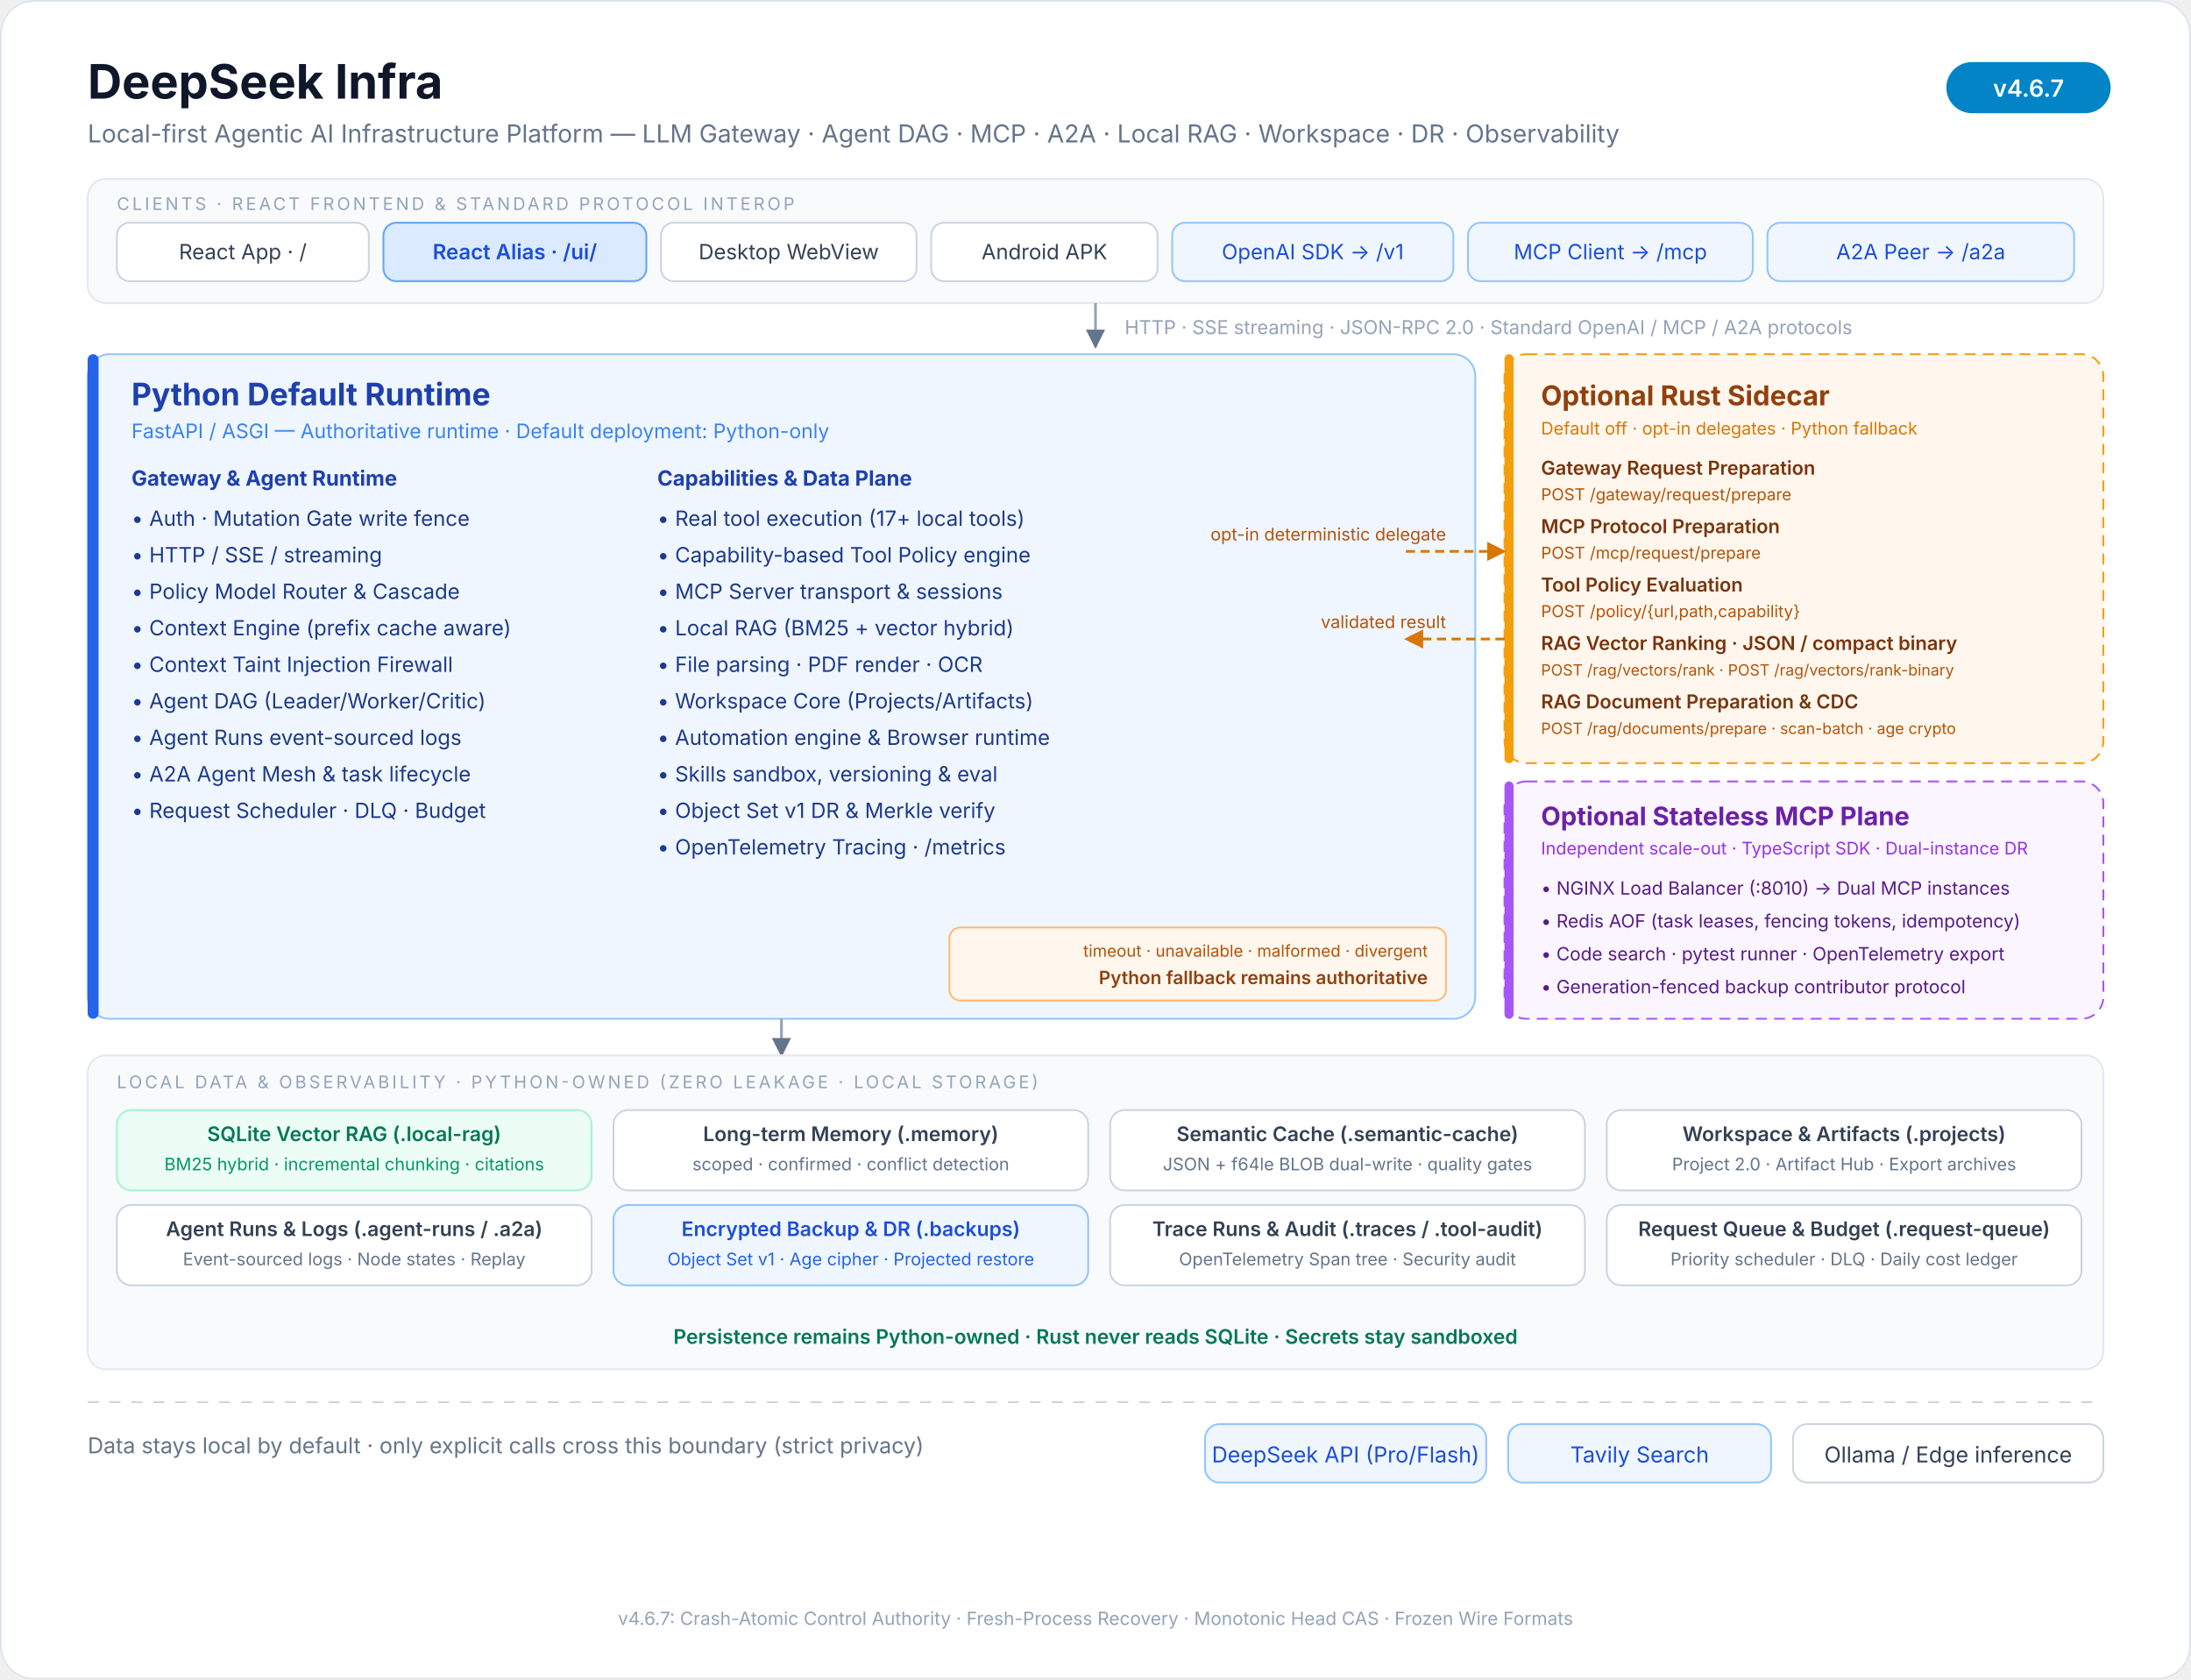
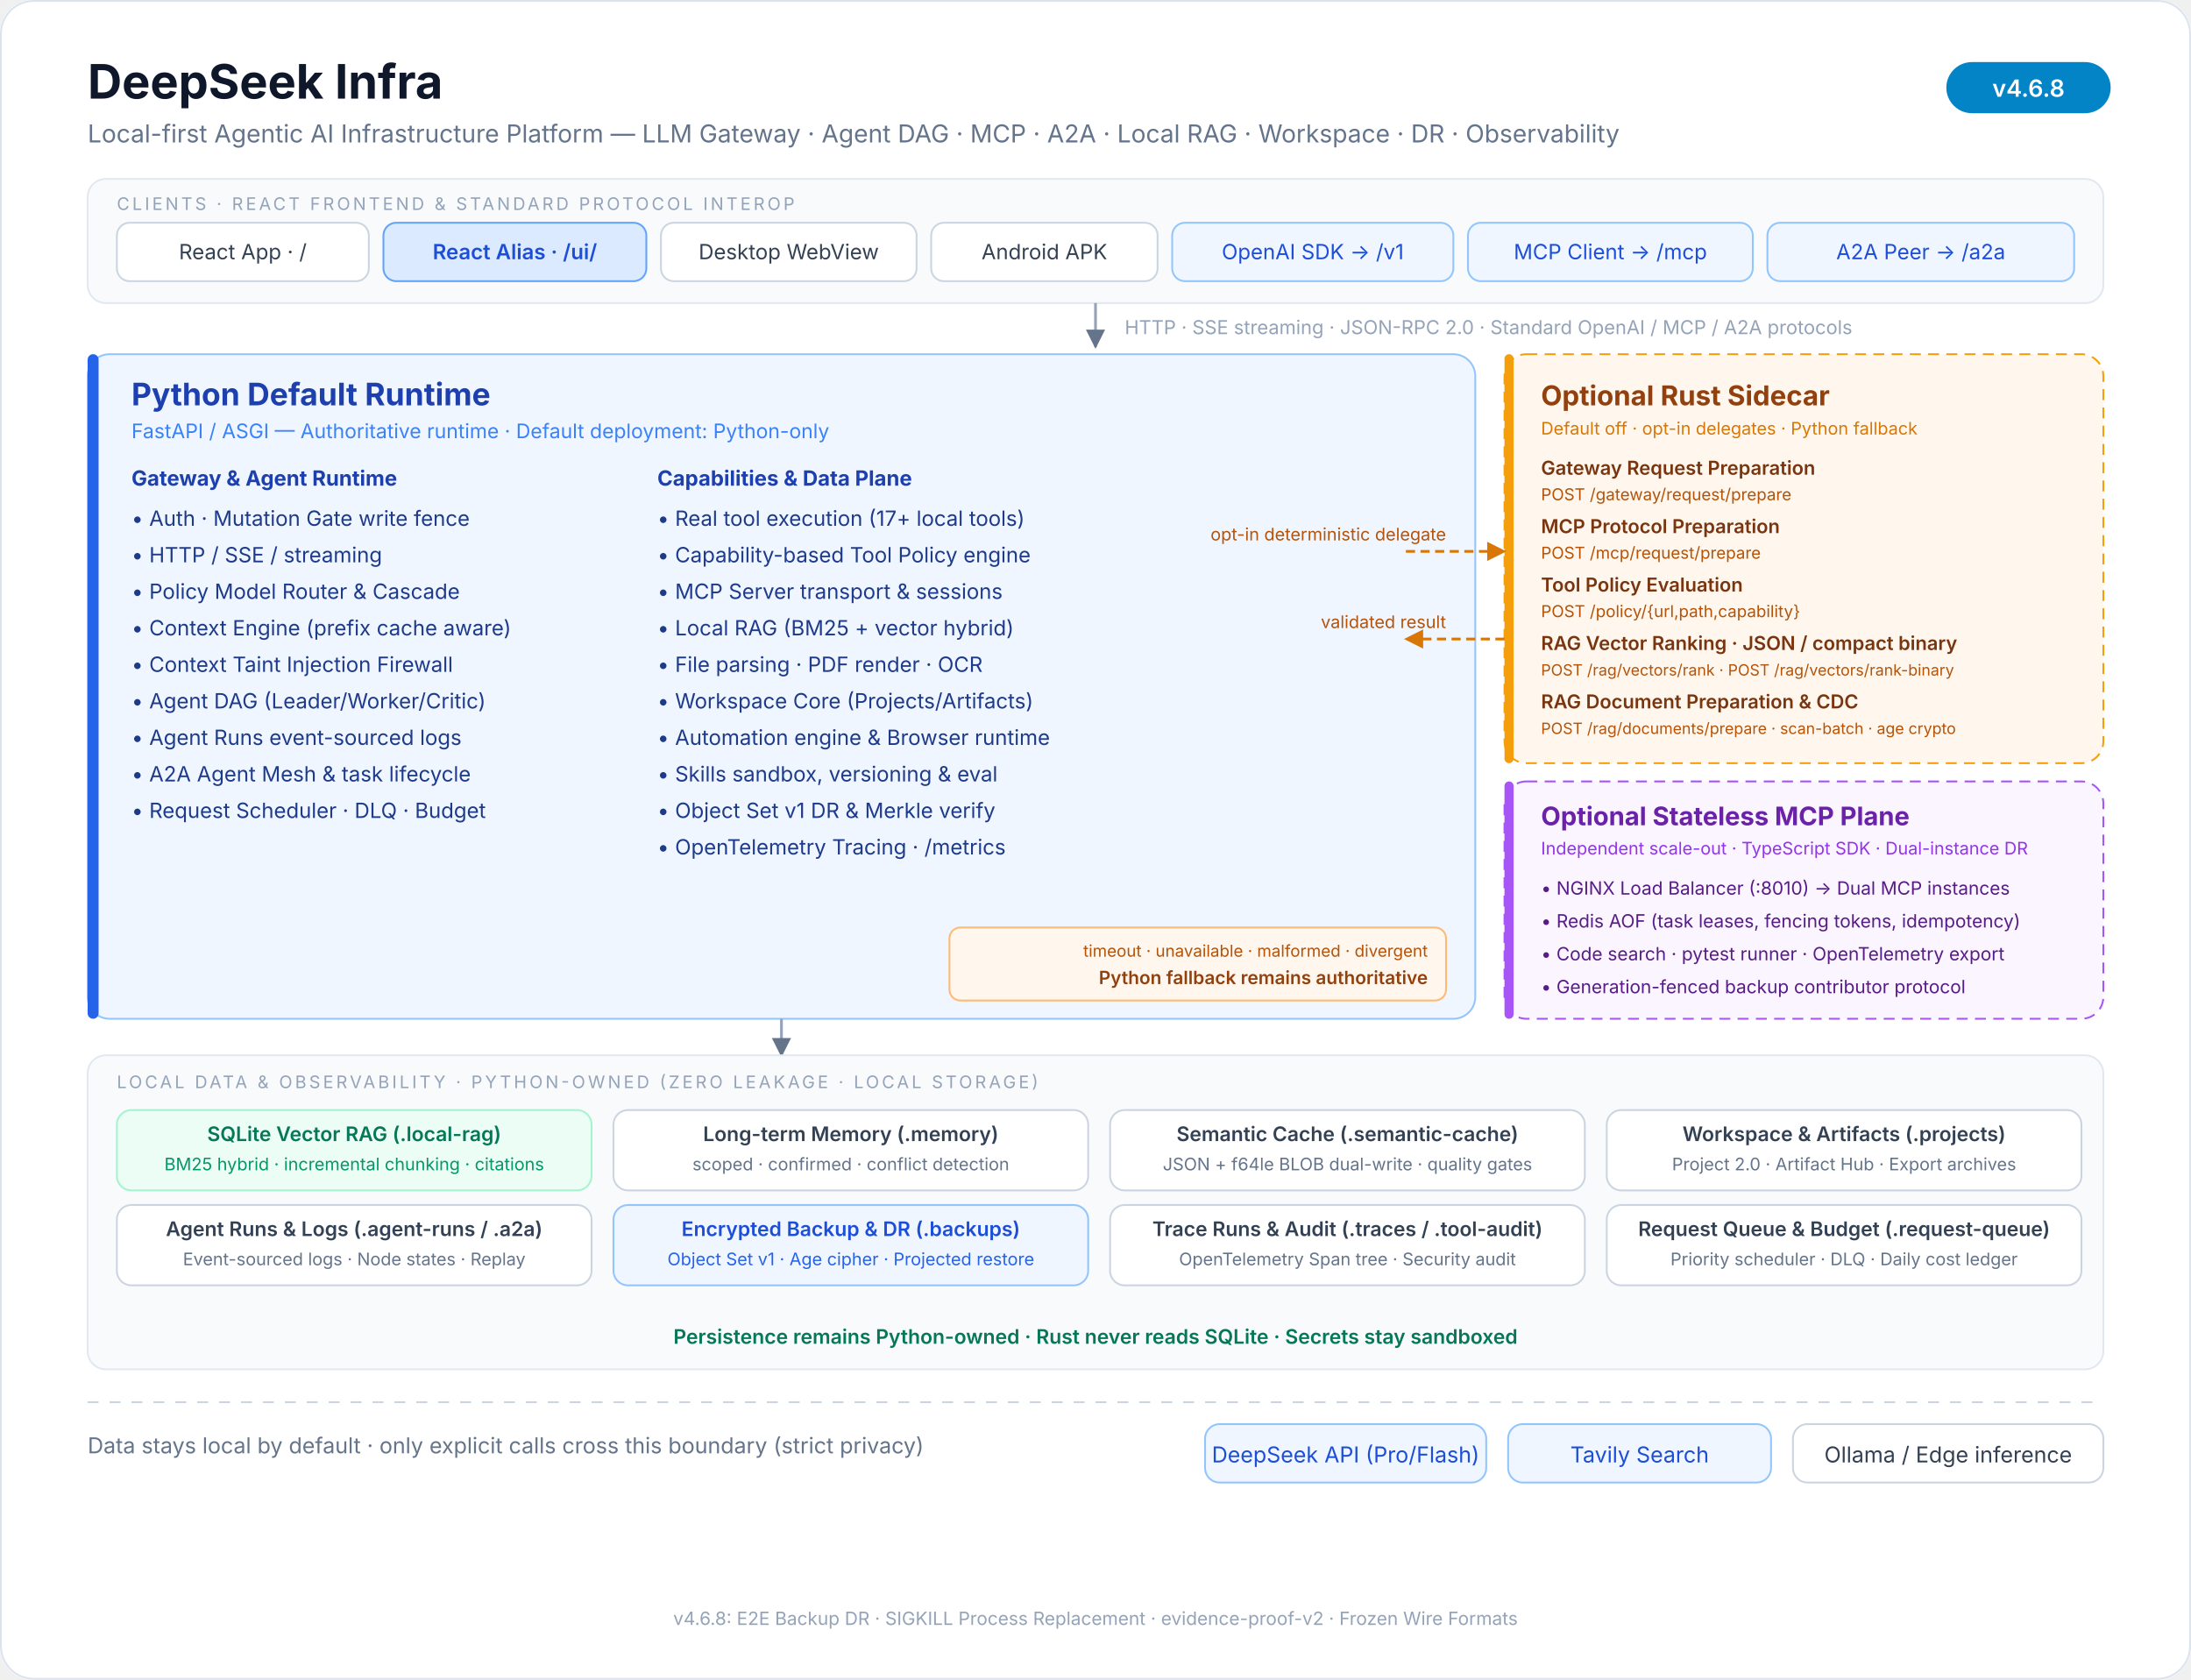
<svg xmlns="http://www.w3.org/2000/svg" viewBox="0 0 1200 920" font-family="ui-sans-serif, system-ui, -apple-system, 'Segoe UI', 'PingFang SC', 'Microsoft YaHei', sans-serif">
  <defs>
    <marker id="arrow" viewBox="0 0 10 10" refX="9" refY="5" markerWidth="7" markerHeight="7" orient="auto-start-reverse">
      <path d="M 0 0 L 10 5 L 0 10 z" fill="#64748b" />
    </marker>
    <marker id="rust-arrow" viewBox="0 0 10 10" refX="9" refY="5" markerWidth="7" markerHeight="7" orient="auto-start-reverse">
      <path d="M 0 0 L 10 5 L 0 10 z" fill="#d97706" />
    </marker>
  </defs>
  <rect x="0" y="0" width="1200" height="920" rx="18" fill="#ffffff" />
  <rect x="0.5" y="0.5" width="1199" height="919" rx="18" fill="none" stroke="#dbe3ee" />
  <text x="48" y="54" font-size="26" font-weight="700" fill="#0f172a">DeepSeek Infra</text>
  <text x="48" y="78" font-size="13.5" fill="#64748b">Local-first Agentic AI Infrastructure Platform — LLM Gateway · Agent DAG · MCP · A2A · Local RAG · Workspace · DR · Observability</text>
  <rect x="1066" y="34" width="90" height="28" rx="14" fill="#0284c7" />
-   <text x="1111" y="53" font-size="13" font-weight="600" fill="#ffffff" text-anchor="middle">v4.6.7</text>
+   <text x="1111" y="53" font-size="13" font-weight="600" fill="#ffffff" text-anchor="middle">v4.6.8</text>
  <rect x="48" y="98" width="1104" height="68" rx="10" fill="#f8fafc" stroke="#e2e8f0" />
  <text x="64" y="115" font-size="9.5" letter-spacing="1.5" fill="#94a3b8">CLIENTS · REACT FRONTEND &amp; STANDARD PROTOCOL INTEROP</text>
  <g font-size="11.5" fill="#334155" text-anchor="middle">
    <rect x="64" y="122" width="138" height="32" rx="7" fill="#ffffff" stroke="#cbd5e1" />
    <text x="133" y="142">React App · /</text>
    <rect x="210" y="122" width="144" height="32" rx="7" fill="#dbeafe" stroke="#60a5fa" />
    <text x="282" y="142" fill="#1d4ed8" font-weight="600">React Alias · /ui/</text>
    <rect x="362" y="122" width="140" height="32" rx="7" fill="#ffffff" stroke="#cbd5e1" />
    <text x="432" y="142">Desktop WebView</text>
    <rect x="510" y="122" width="124" height="32" rx="7" fill="#ffffff" stroke="#cbd5e1" />
    <text x="572" y="142">Android APK</text>
    <rect x="642" y="122" width="154" height="32" rx="7" fill="#eff6ff" stroke="#93c5fd" />
    <text x="719" y="142" fill="#1d4ed8">OpenAI SDK → /v1</text>
    <rect x="804" y="122" width="156" height="32" rx="7" fill="#eff6ff" stroke="#93c5fd" />
    <text x="882" y="142" fill="#1d4ed8">MCP Client → /mcp</text>
    <rect x="968" y="122" width="168" height="32" rx="7" fill="#eff6ff" stroke="#93c5fd" />
    <text x="1052" y="142" fill="#1d4ed8">A2A Peer → /a2a</text>
  </g>
  <line x1="600" y1="166" x2="600" y2="190" stroke="#94a3b8" stroke-width="1.5" marker-end="url(#arrow)" />
  <text x="616" y="183" font-size="10.5" fill="#94a3b8">HTTP · SSE streaming · JSON-RPC 2.0 · Standard OpenAI / MCP / A2A protocols</text>
  <rect x="48" y="194" width="760" height="364" rx="12" fill="#eff6ff" stroke="#93c5fd" />
  <rect x="48" y="194" width="6" height="364" rx="3" fill="#2563eb" />
  <text x="72" y="222" font-size="17" font-weight="700" fill="#1e40af">Python Default Runtime</text>
  <text x="72" y="240" font-size="11" fill="#3b82f6">FastAPI / ASGI — Authoritative runtime · Default deployment: Python-only</text>
  <g font-size="11.5" fill="#1e3a8a">
    <text x="72" y="266" font-weight="700" fill="#1e40af">Gateway &amp; Agent Runtime</text>
    <text x="72" y="288">• Auth · Mutation Gate write fence</text>
    <text x="72" y="308">• HTTP / SSE / streaming</text>
    <text x="72" y="328">• Policy Model Router &amp; Cascade</text>
    <text x="72" y="348">• Context Engine (prefix cache aware)</text>
    <text x="72" y="368">• Context Taint Injection Firewall</text>
    <text x="72" y="388">• Agent DAG (Leader/Worker/Critic)</text>
    <text x="72" y="408">• Agent Runs event-sourced logs</text>
    <text x="72" y="428">• A2A Agent Mesh &amp; task lifecycle</text>
    <text x="72" y="448">• Request Scheduler · DLQ · Budget</text>
    <text x="360" y="266" font-weight="700" fill="#1e40af">Capabilities &amp; Data Plane</text>
    <text x="360" y="288">• Real tool execution (17+ local tools)</text>
    <text x="360" y="308">• Capability-based Tool Policy engine</text>
    <text x="360" y="328">• MCP Server transport &amp; sessions</text>
    <text x="360" y="348">• Local RAG (BM25 + vector hybrid)</text>
    <text x="360" y="368">• File parsing · PDF render · OCR</text>
    <text x="360" y="388">• Workspace Core (Projects/Artifacts)</text>
    <text x="360" y="408">• Automation engine &amp; Browser runtime</text>
    <text x="360" y="428">• Skills sandbox, versioning &amp; eval</text>
    <text x="360" y="448">• Object Set v1 DR &amp; Merkle verify</text>
    <text x="360" y="468">• OpenTelemetry Tracing · /metrics</text>
  </g>
  <rect x="824" y="194" width="328" height="224" rx="12" fill="#fff7ed" stroke="#f59e0b" stroke-dasharray="6 4" />
  <rect x="824" y="194" width="5" height="224" rx="2.5" fill="#f59e0b" />
  <text x="844" y="222" font-size="15" font-weight="700" fill="#92400e">Optional Rust Sidecar</text>
  <text x="844" y="238" font-size="9.5" fill="#d97706">Default off · opt-in delegates · Python fallback</text>
  <g font-size="10.5" fill="#78350f">
    <text x="844" y="260" font-weight="600">Gateway Request Preparation</text>
    <text x="844" y="274" font-size="9" fill="#b45309">POST /gateway/request/prepare</text>
    <text x="844" y="292" font-weight="600">MCP Protocol Preparation</text>
    <text x="844" y="306" font-size="9" fill="#b45309">POST /mcp/request/prepare</text>
    <text x="844" y="324" font-weight="600">Tool Policy Evaluation</text>
    <text x="844" y="338" font-size="9" fill="#b45309">POST /policy/{url,path,capability}</text>
    <text x="844" y="356" font-weight="600">RAG Vector Ranking · JSON / compact binary</text>
    <text x="844" y="370" font-size="8.5" fill="#b45309">POST /rag/vectors/rank · POST /rag/vectors/rank-binary</text>
    <text x="844" y="388" font-weight="600">RAG Document Preparation &amp; CDC</text>
    <text x="844" y="402" font-size="8.5" fill="#b45309">POST /rag/documents/prepare · scan-batch · age crypto</text>
  </g>
  <rect x="824" y="428" width="328" height="130" rx="12" fill="#faf5ff" stroke="#a855f7" stroke-dasharray="6 4" />
  <rect x="824" y="428" width="5" height="130" rx="2.5" fill="#a855f7" />
  <text x="844" y="452" font-size="14" font-weight="700" fill="#6b21a8">Optional Stateless MCP Plane</text>
  <text x="844" y="468" font-size="9.5" fill="#9333ea">Independent scale-out · TypeScript SDK · Dual-instance DR</text>
  <g font-size="10" fill="#581c87">
    <text x="844" y="490">• NGINX Load Balancer (:8010) → Dual MCP instances</text>
    <text x="844" y="508">• Redis AOF (task leases, fencing tokens, idempotency)</text>
    <text x="844" y="526">• Code search · pytest runner · OpenTelemetry export</text>
    <text x="844" y="544">• Generation-fenced backup contributor protocol</text>
  </g>
  <text x="792" y="296" font-size="9.5" fill="#b45309" text-anchor="end">opt-in deterministic delegate</text>
  <line x1="770" y1="302" x2="824" y2="302" stroke="#d97706" stroke-width="1.5" stroke-dasharray="5 3" marker-end="url(#rust-arrow)" />
  <line x1="824" y1="350" x2="770" y2="350" stroke="#d97706" stroke-width="1.5" stroke-dasharray="5 3" marker-end="url(#rust-arrow)" />
  <text x="792" y="344" font-size="9.5" fill="#b45309" text-anchor="end">validated result</text>
  <rect x="520" y="508" width="272" height="40" rx="6" fill="#fff7ed" stroke="#fdba74" />
  <text x="782" y="524" font-size="9" fill="#b45309" text-anchor="end">timeout · unavailable · malformed · divergent</text>
  <text x="782" y="539" font-size="10" fill="#92400e" text-anchor="end" font-weight="600">Python fallback remains authoritative</text>
  <line x1="428" y1="558" x2="428" y2="578" stroke="#94a3b8" stroke-width="1.5" marker-end="url(#arrow)" />
  <rect x="48" y="578" width="1104" height="172" rx="10" fill="#f8fafc" stroke="#e2e8f0" />
  <text x="64" y="596" font-size="9.5" letter-spacing="1.5" fill="#94a3b8">LOCAL DATA &amp; OBSERVABILITY · PYTHON-OWNED (ZERO LEAKAGE · LOCAL STORAGE)</text>
  <g font-size="11" fill="#334155" text-anchor="middle">
    <rect x="64" y="608" width="260" height="44" rx="8" fill="#ecfdf5" stroke="#a7f3d0" />
    <text x="194" y="625" fill="#047857" font-weight="600">SQLite Vector RAG (.local-rag)</text>
    <text x="194" y="641" font-size="9.5" fill="#059669">BM25 hybrid · incremental chunking · citations</text>
    <rect x="336" y="608" width="260" height="44" rx="8" fill="#ffffff" stroke="#cbd5e1" />
    <text x="466" y="625" font-weight="600">Long-term Memory (.memory)</text>
    <text x="466" y="641" font-size="9.5" fill="#64748b">scoped · confirmed · conflict detection</text>
    <rect x="608" y="608" width="260" height="44" rx="8" fill="#ffffff" stroke="#cbd5e1" />
    <text x="738" y="625" font-weight="600">Semantic Cache (.semantic-cache)</text>
    <text x="738" y="641" font-size="9.5" fill="#64748b">JSON + f64le BLOB dual-write · quality gates</text>
    <rect x="880" y="608" width="260" height="44" rx="8" fill="#ffffff" stroke="#cbd5e1" />
    <text x="1010" y="625" font-weight="600">Workspace &amp; Artifacts (.projects)</text>
    <text x="1010" y="641" font-size="9.5" fill="#64748b">Project 2.0 · Artifact Hub · Export archives</text>
    <rect x="64" y="660" width="260" height="44" rx="8" fill="#ffffff" stroke="#cbd5e1" />
    <text x="194" y="677" font-weight="600">Agent Runs &amp; Logs (.agent-runs / .a2a)</text>
    <text x="194" y="693" font-size="9.5" fill="#64748b">Event-sourced logs · Node states · Replay</text>
    <rect x="336" y="660" width="260" height="44" rx="8" fill="#eff6ff" stroke="#93c5fd" />
    <text x="466" y="677" fill="#1d4ed8" font-weight="600">Encrypted Backup &amp; DR (.backups)</text>
    <text x="466" y="693" font-size="9.5" fill="#2563eb">Object Set v1 · Age cipher · Projected restore</text>
    <rect x="608" y="660" width="260" height="44" rx="8" fill="#ffffff" stroke="#cbd5e1" />
    <text x="738" y="677" font-weight="600">Trace Runs &amp; Audit (.traces / .tool-audit)</text>
    <text x="738" y="693" font-size="9.5" fill="#64748b">OpenTelemetry Span tree · Security audit</text>
    <rect x="880" y="660" width="260" height="44" rx="8" fill="#ffffff" stroke="#cbd5e1" />
    <text x="1010" y="677" font-weight="600">Request Queue &amp; Budget (.request-queue)</text>
    <text x="1010" y="693" font-size="9.5" fill="#64748b">Priority scheduler · DLQ · Daily cost ledger</text>
  </g>
  <text x="600" y="736" font-size="11" fill="#047857" text-anchor="middle" font-weight="600">Persistence remains Python-owned · Rust never reads SQLite · Secrets stay sandboxed</text>
  <line x1="48" y1="768" x2="1152" y2="768" stroke="#cbd5e1" stroke-dasharray="6 6" />
  <text x="48" y="796" font-size="12" fill="#64748b">Data stays local by default · only explicit calls cross this boundary (strict privacy)</text>
  <g font-size="12" text-anchor="middle">
    <rect x="660" y="780" width="154" height="32" rx="8" fill="#eff6ff" stroke="#93c5fd" />
    <text x="737" y="801" fill="#1d4ed8">DeepSeek API (Pro/Flash)</text>
    <rect x="826" y="780" width="144" height="32" rx="8" fill="#eff6ff" stroke="#93c5fd" />
    <text x="898" y="801" fill="#1d4ed8">Tavily Search</text>
    <rect x="982" y="780" width="170" height="32" rx="8" fill="#ffffff" stroke="#cbd5e1" />
    <text x="1067" y="801" fill="#334155">Ollama / Edge inference</text>
  </g>
-   <text x="600" y="890" font-size="10" fill="#94a3b8" text-anchor="middle">v4.6.7: Crash-Atomic Control Authority · Fresh-Process Recovery · Monotonic Head CAS · Frozen Wire Formats</text>
+   <text x="600" y="890" font-size="10" fill="#94a3b8" text-anchor="middle">v4.6.8: E2E Backup DR · SIGKILL Process Replacement · evidence-proof-v2 · Frozen Wire Formats</text>
</svg>
